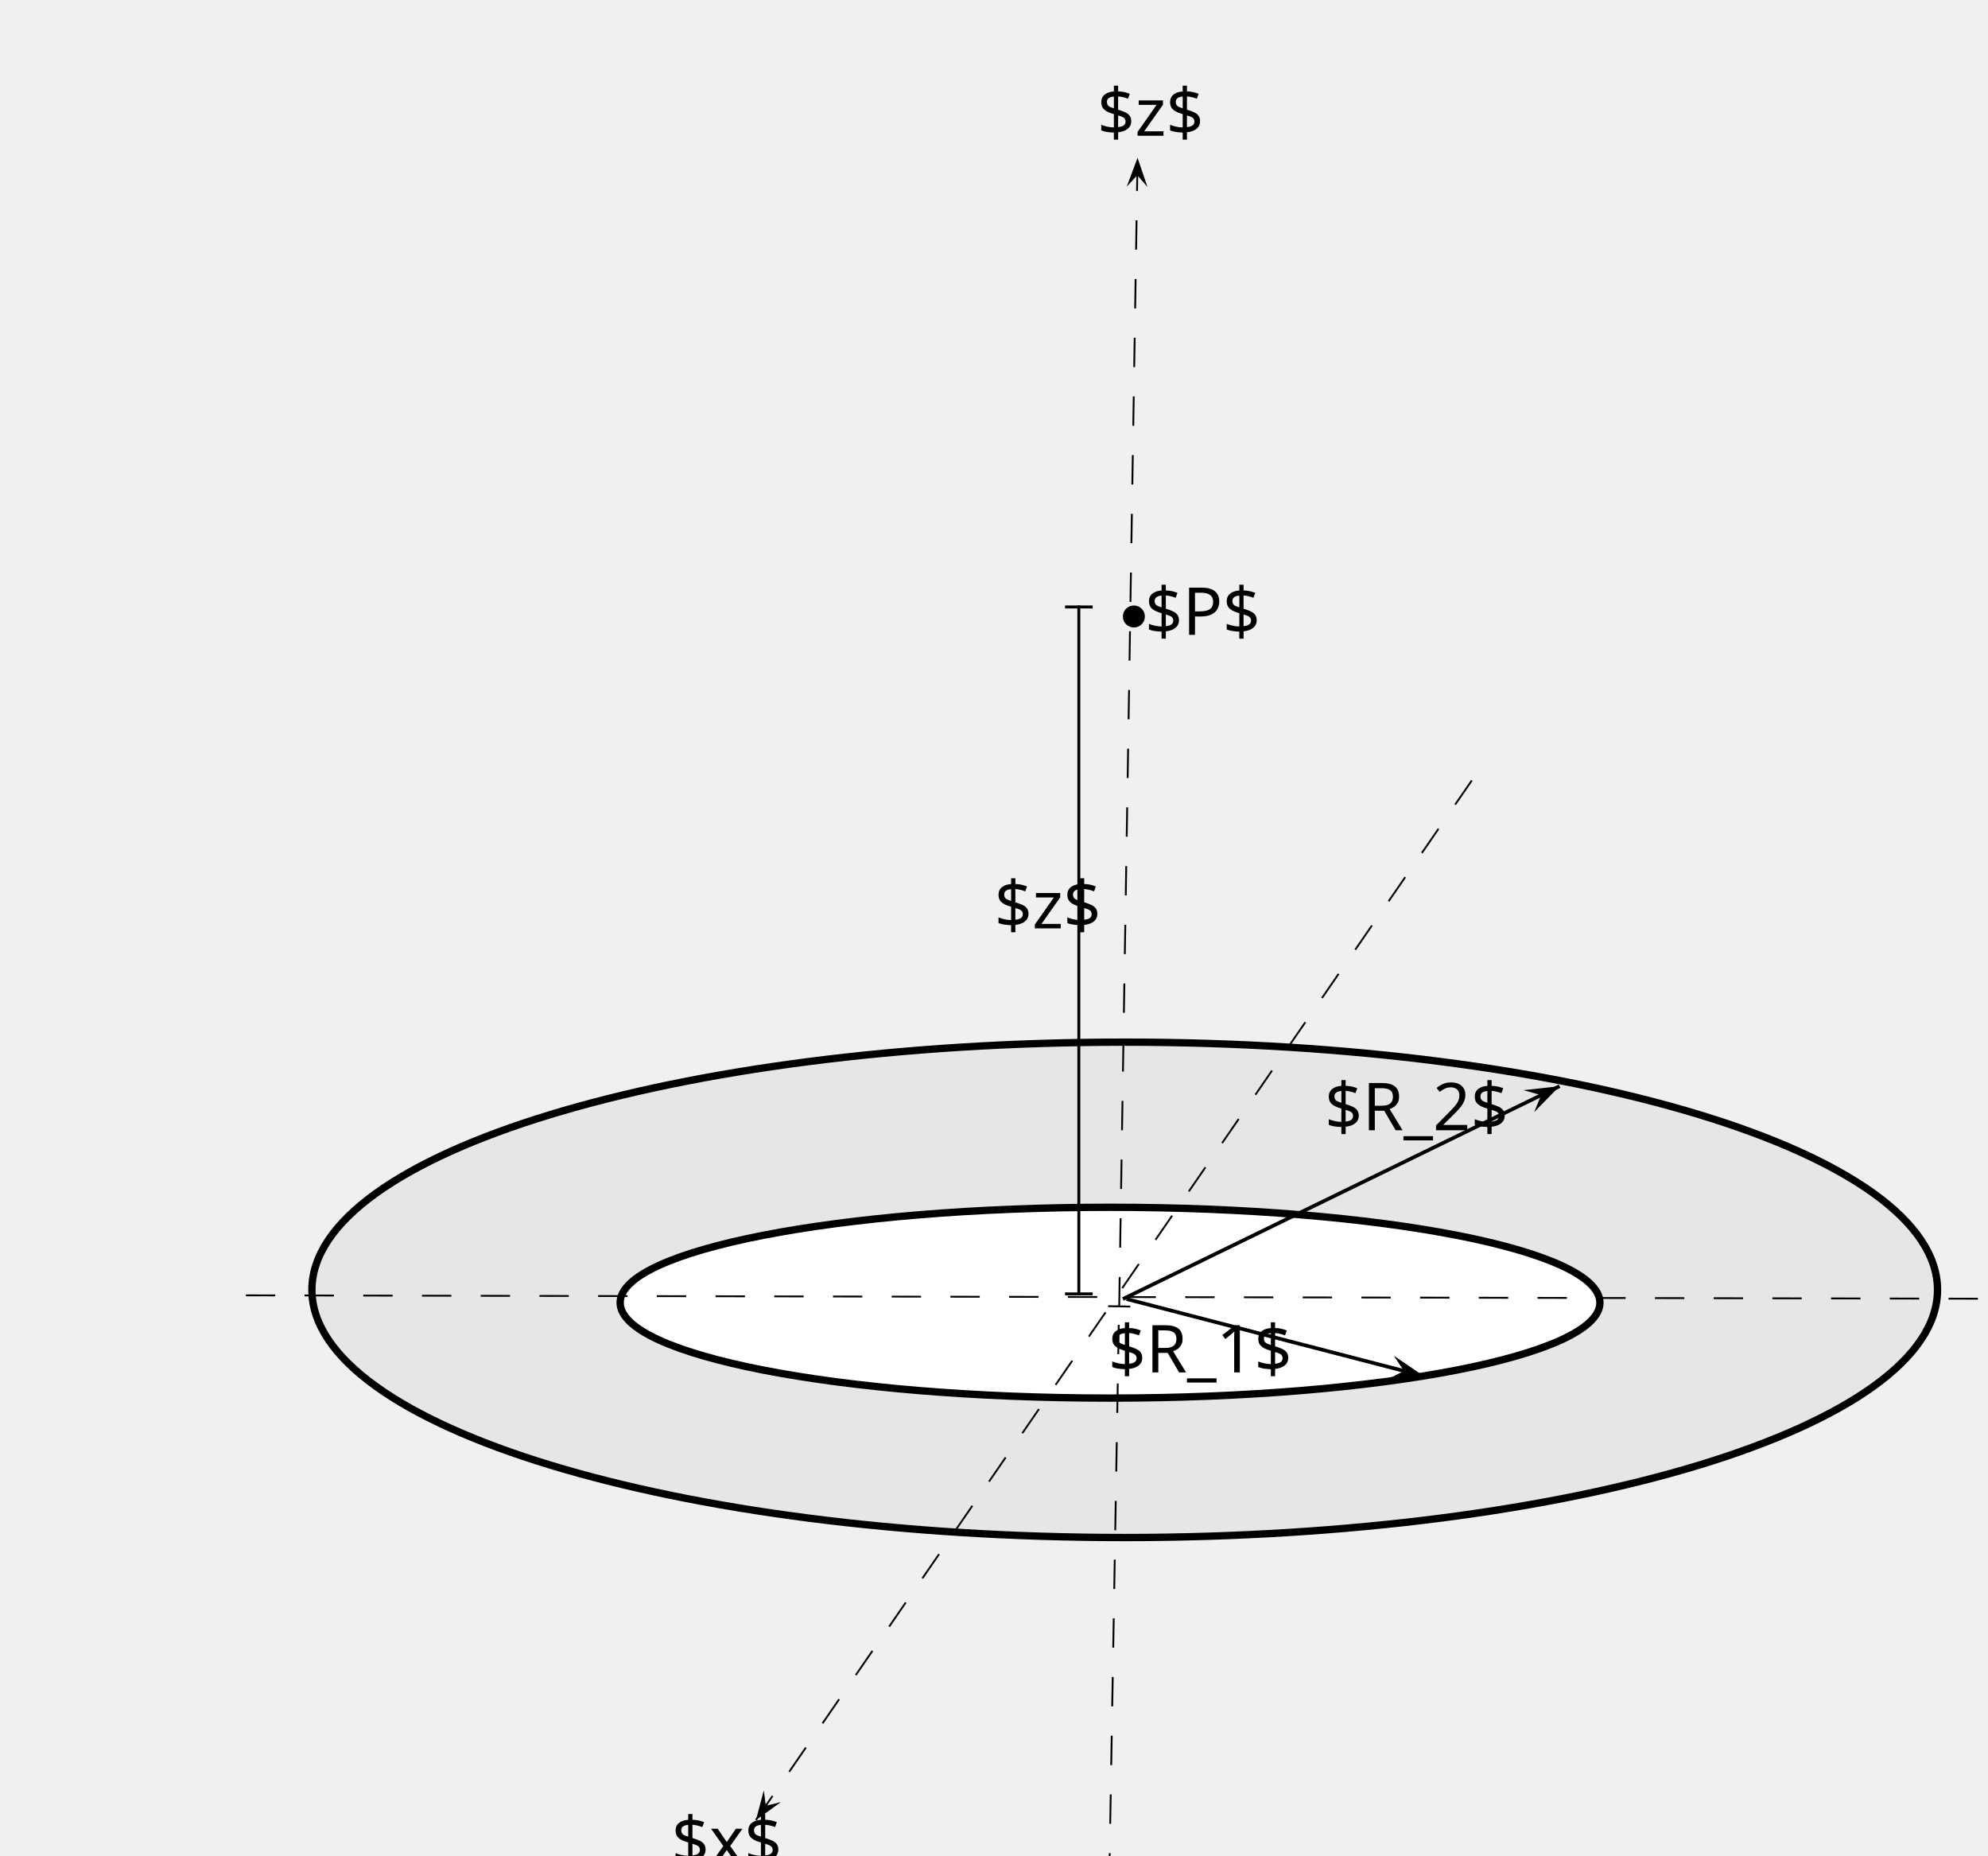
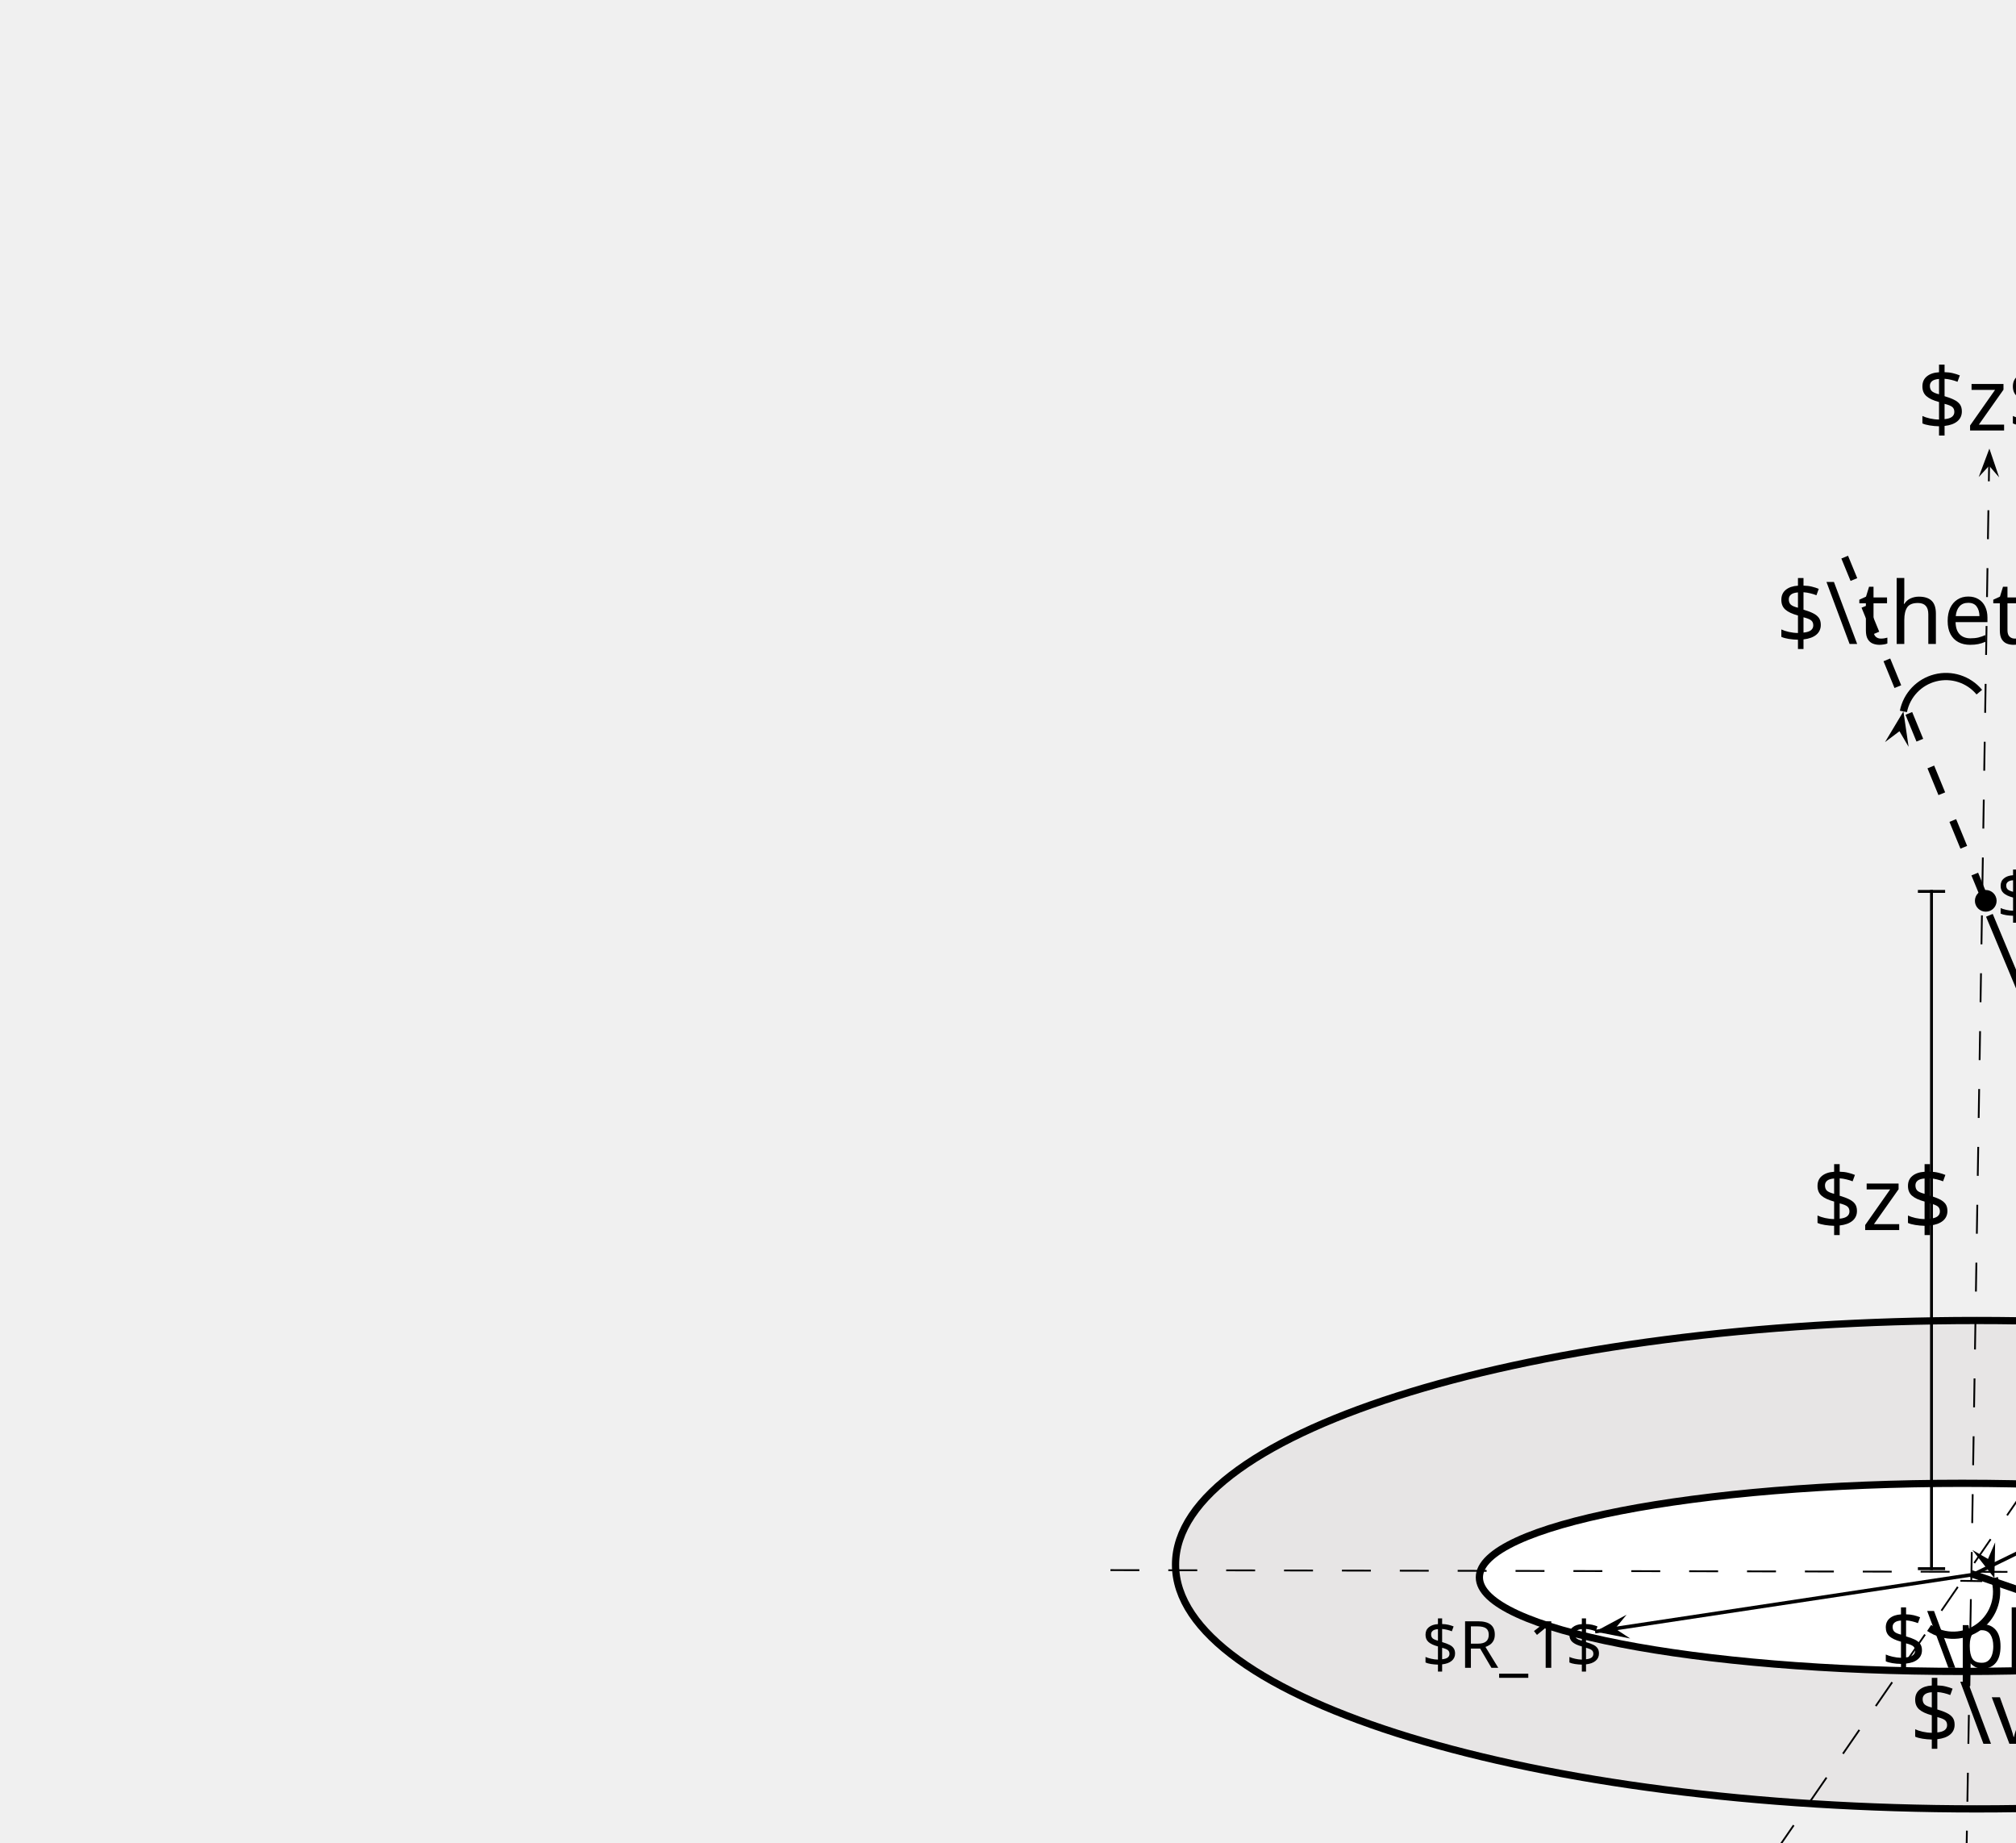
<svg xmlns="http://www.w3.org/2000/svg" xmlns:ns1="http://latexdraw.sourceforge.net/namespaces/latexdraw" version="1.1" baseProfile="full">
  <defs>
-     <marker overflow="visible" orient="auto" id="arrow2-27">
+     <marker overflow="visible" orient="auto" id="arrow2-105">
      <path d="M 0.0 0.0 L -9.304 3.323 L -5.582 0.0 L -9.304 -3.323 z " ns1:arrSizeNum="4.0" fill="black" />
    </marker>
-     <marker overflow="visible" orient="auto" id="arrow2-28">
+     <marker overflow="visible" orient="auto" id="arrow2-106">
      <path d="M 0.0 0.0 L -9.304 3.323 L -5.582 0.0 L -9.304 -3.323 z " ns1:arrSizeNum="4.0" fill="black" />
    </marker>
-     <marker overflow="visible" orient="auto" id="arrow1-33">
+     <marker overflow="visible" orient="auto" id="arrow1-111">
      <path d="M 0.5 -4.705 L 0.5 4.705 " ns1:tbarSizeNum="5.0" stroke="black" fill="none" stroke-width="1.0" />
    </marker>
-     <marker overflow="visible" orient="auto" id="arrow2-33">
+     <marker overflow="visible" orient="auto" id="arrow2-111">
      <path d="M -0.5 -4.705 L -0.5 4.705 " ns1:tbarSizeNum="5.0" stroke="black" fill="none" stroke-width="1.0" />
    </marker>
-     <marker overflow="visible" orient="auto" id="arrow1-39">
+     <marker overflow="visible" orient="auto" id="arrow1-117">
      <path d="M 0.0 0.0 L 15.808 5.646 L 9.485 0.0 L 15.808 -5.646 z " ns1:arrSizeNum="6.0" fill="black" />
    </marker>
-     <marker overflow="visible" orient="auto" id="arrow2-40">
+     <marker overflow="visible" orient="auto" id="arrow2-118">
      <path d="M 0.0 0.0 L -15.808 5.646 L -9.485 0.0 L -15.808 -5.646 z " ns1:arrSizeNum="6.0" fill="black" />
    </marker>
-     <marker overflow="visible" orient="auto" id="arrow1-42">
+     <marker overflow="visible" orient="auto" id="arrow1-120">
      <path d="M 0.0 -6.028 L 0.0 6.028 " ns1:tbarSizeNum="5.0" stroke="black" fill="none" stroke-width="1.0" />
    </marker>
-     <marker overflow="visible" orient="auto" id="arrow2-42">
+     <marker overflow="visible" orient="auto" id="arrow2-120">
      <path d="M 0.0 0.0 L -15.808 5.646 L -9.485 0.0 L -15.808 -5.646 z " ns1:arrSizeNum="6.0" fill="black" />
+     </marker>
+     <marker overflow="visible" orient="auto" id="arrow2-122">
+       <path d="M 0.0 0.0 L -4.652 1.661 L -2.791 0.0 L -4.652 -1.661 z " ns1:arrSizeNum="2.0" fill="black" />
+     </marker>
+     <marker overflow="visible" orient="auto" id="arrow2-131">
+       <path d="M 0.0 0.0 L -3.858 1.378 L -2.315 0.0 L -3.858 -1.378 z " ns1:arrSizeNum="2.0" fill="black" />
+     </marker>
+     <marker overflow="visible" orient="auto" id="arrow2-132">
+       <path d="M 0.0 0.0 L 4.652 1.661 L 2.791 0.0 L 4.652 -1.661 z " ns1:arrSizeNum="2.0" fill="black" />
+     </marker>
+     <marker overflow="visible" orient="auto" id="arrow2-139">
+       <path d="M 0.0 0.0 L 4.652 1.661 L 2.791 0.0 L 4.652 -1.661 z " ns1:arrSizeNum="2.0" fill="black" />
    </marker>
  </defs>
  <g>
-     <g ns1:type="ellipse" id="id17">
-       <ellipse cx="306.5" cy="351.5" rx="221.5" ry="67.5" ns1:borderPos="outer" stroke-width="2.0" stroke="black" fill="#e7e5e5" />
+     <g ns1:type="ellipse" id="id95">
+       <ellipse cx="546.5" cy="432.5" rx="221.5" ry="67.5" ns1:borderPos="outer" stroke-width="2.0" stroke="black" fill="#e7e5e5" />
    </g>
-     <g ns1:type="text" id="id19" font-family="Dialog" fill="black" font-size="18" ns1:x="183.0">
-       <text x="183.0" y="508.0">$x$</text>
+     <g ns1:type="text" id="id97" font-family="Dialog" fill="black" font-size="24" ns1:x="417.0">
+       <text x="417.0" y="594.0">$x$</text>
    </g>
-     <g ns1:type="text" id="id21" font-family="Dialog" fill="black" font-size="18" ns1:x="580.0">
-       <text x="580.0" y="359.0">$y$</text>
+     <g ns1:type="text" id="id99" font-family="Dialog" fill="black" font-size="24" ns1:x="826.0">
+       <text x="826.0" y="443.0">$y$</text>
    </g>
-     <g ns1:type="text" id="id23" font-family="Dialog" fill="black" font-size="18" ns1:x="299.0">
-       <text x="299.0" y="37.0">$z$</text>
+     <g ns1:type="text" id="id101" font-family="Dialog" fill="black" font-size="24" ns1:x="530.0">
+       <text x="530.0" y="119.0">$z$</text>
    </g>
-     <g ns1:type="ellipse" id="id25">
-       <ellipse cx="302.5" cy="355.0" rx="133.5" ry="26.0" ns1:borderPos="outer" stroke-width="2.0" stroke="black" fill="white" />
+     <g ns1:type="ellipse" id="id103">
+       <ellipse cx="542.5" cy="436.0" rx="133.5" ry="26.0" ns1:borderPos="outer" stroke-width="2.0" stroke="black" fill="white" />
    </g>
-     <g ns1:type="line" id="id27">
-       <line x1="306.0" x2="425.0" y1="354.0" y2="296.0" stroke-width="1.0" stroke="black" ns1:rotationAngle="0.0" marker-end="url(#arrow2-27)" />
+     <g ns1:type="line" id="id105">
+       <line x1="546.0" x2="665.0" y1="435.0" y2="377.0" stroke-width="1.0" stroke="black" ns1:rotationAngle="0.0" marker-end="url(#arrow2-105)" />
    </g>
-     <g ns1:type="line" id="id28">
-       <line x1="307.0" x2="388.0" y1="354.0" y2="375.0" stroke-width="1.0" stroke="black" ns1:rotationAngle="0.0" marker-end="url(#arrow2-28)" />
+     <g ns1:type="line" id="id106">
+       <line x1="547.0" x2="441.0" y1="435.0" y2="451.0" stroke-width="1.0" stroke="black" ns1:rotationAngle="0.0" marker-end="url(#arrow2-106)" />
    </g>
-     <g ns1:type="text" id="id29" font-family="Dialog" fill="black" font-size="18" ns1:x="361.0">
-       <text x="361.0" y="308.0">$R_2$</text>
+     <g ns1:type="text" id="id107" font-family="Dialog" fill="black" font-size="18" ns1:x="649.0">
+       <text x="649.0" y="371.0">$R_2$</text>
    </g>
-     <g ns1:type="text" id="id31" font-family="Dialog" fill="black" font-size="18" ns1:x="302.0">
-       <text x="302.0" y="374.0">$R_1$</text>
+     <g ns1:type="text" id="id109" font-family="Dialog" fill="black" font-size="18" ns1:x="393.0">
+       <text x="393.0" y="461.0">$R_1$</text>
    </g>
-     <g ns1:type="line" id="id33">
-       <line x1="294.0" x2="294.0" y1="165.0" y2="353.0" stroke-width="0.8" stroke="black" ns1:rotationAngle="0.0" marker-start="url(#arrow1-33)" marker-end="url(#arrow2-33)" />
+     <g ns1:type="line" id="id111">
+       <line x1="534.0" x2="534.0" y1="246.0" y2="434.0" stroke-width="0.8" stroke="black" ns1:rotationAngle="0.0" marker-start="url(#arrow1-111)" marker-end="url(#arrow2-111)" />
    </g>
-     <g ns1:type="text" id="id34" font-family="Dialog" fill="black" font-size="18" ns1:x="271.0">
-       <text x="271.0" y="253.0">$z$</text>
+     <g ns1:type="text" id="id112" font-family="Dialog" fill="black" font-size="24" ns1:x="501.0">
+       <text x="501.0" y="340.0">$z$</text>
    </g>
-     <g ns1:type="dot" id="id36" ns1:size="6.0" ns1:dotShape="dot" ns1:position="309.0 168.0">
-       <circle r="3.0" fill="black" cx="309.0" cy="168.0" />
+     <g ns1:type="dot" id="id114" ns1:size="6.0" ns1:dotShape="dot" ns1:position="549.0 249.0">
+       <circle r="3.0" fill="black" cx="549.0" cy="249.0" />
    </g>
-     <g ns1:type="text" id="id37" font-family="Dialog" fill="black" font-size="18" ns1:x="312.0">
-       <text x="312.0" y="173.0">$P$</text>
+     <g ns1:type="text" id="id115" font-family="Dialog" fill="black" font-size="18" ns1:x="552.0">
+       <text x="552.0" y="254.0">$P$</text>
    </g>
-     <g ns1:type="line" id="id39">
-       <line x1="206.0" x2="405.0" y1="496.0" y2="207.0" stroke-width="0.5" stroke="black" stroke-dasharray="8.0, 8.0" ns1:rotationAngle="0.0" marker-start="url(#arrow1-39)" />
+     <g ns1:type="line" id="id117">
+       <line x1="446.0" x2="645.0" y1="577.0" y2="288.0" stroke-width="0.5" stroke="black" stroke-dasharray="8.0, 8.0" ns1:rotationAngle="0.0" marker-start="url(#arrow1-117)" />
    </g>
-     <g ns1:type="line" id="id40">
-       <line x1="67.0" x2="583.0" y1="353.0" y2="354.0" stroke-width="0.5" stroke="black" stroke-dasharray="8.0, 8.0" ns1:rotationAngle="0.0" marker-end="url(#arrow2-40)" />
+     <g ns1:type="line" id="id118">
+       <line x1="307.0" x2="823.0" y1="434.0" y2="435.0" stroke-width="0.5" stroke="black" stroke-dasharray="8.0, 8.0" ns1:rotationAngle="0.0" marker-end="url(#arrow2-118)" />
    </g>
-     <g ns1:type="line" id="id41">
-       <line x1="302.0" x2="305.0" y1="529.0" y2="354.0" stroke-width="0.5" stroke="black" stroke-dasharray="8.0, 8.0" ns1:rotationAngle="0.0" />
+     <g ns1:type="line" id="id119">
+       <line x1="542.0" x2="545.0" y1="610.0" y2="435.0" stroke-width="0.5" stroke="black" stroke-dasharray="8.0, 8.0" ns1:rotationAngle="0.0" />
    </g>
-     <g ns1:type="line" id="id42">
-       <line x1="305.0" x2="310.0" y1="356.0" y2="43.0" stroke-width="0.5" stroke="black" stroke-dasharray="8.0, 8.0" ns1:rotationAngle="0.0" marker-start="url(#arrow1-42)" marker-end="url(#arrow2-42)" />
+     <g ns1:type="line" id="id120">
+       <line x1="545.0" x2="550.0" y1="437.0" y2="124.0" stroke-width="0.5" stroke="black" stroke-dasharray="8.0, 8.0" ns1:rotationAngle="0.0" marker-start="url(#arrow1-120)" marker-end="url(#arrow2-120)" />
+     </g>
+     <g ns1:type="rectangle" id="id121" transform="rotate(-13.77191) translate(-130.4794 139.9056)">
+       <rect x="638.111" y="465.62" width="12.756" height="9.299" ns1:borderPos="outer" stroke-width="2.0" stroke="black" fill="#f46d6d" rx="2.325" />
+     </g>
+     <g ns1:type="line" id="id122">
+       <line x1="545.0" x2="638.0" y1="435.0" y2="467.0" stroke-width="2.0" stroke="black" ns1:rotationAngle="0.0" marker-end="url(#arrow2-122)" />
+     </g>
+     <g ns1:type="line" id="id123">
+       <line x1="639.0" x2="550.0" y1="466.0" y2="253.0" stroke-width="2.0" stroke="black" ns1:rotationAngle="0.0" />
+     </g>
+     <g ns1:type="text" id="id124" font-family="Dialog" fill="black" font-size="24" ns1:x="528.0">
+       <text x="528.0" y="482.0">$\vec{\rho}$</text>
+     </g>
+     <g ns1:type="text" id="id127" font-family="Dialog" fill="black" font-size="24" ns1:x="569.0">
+       <text x="569.0" y="325.0">$r$</text>
+     </g>
+     <g ns1:type="text" id="id129" font-family="Dialog" fill="black" font-size="24" ns1:x="570.0">
+       <text x="570.0" y="437.0">$\hat{u}_r$</text>
+     </g>
+     <g ns1:type="line" id="id131">
+       <line x1="639.0" x2="613.0" y1="466.0" y2="401.0" stroke-width="3.5" stroke="black" ns1:rotationAngle="0.0" marker-end="url(#arrow2-131)" />
+     </g>
+     <g ns1:type="arc" id="id132">
+       <path d="M 533.344 449.985 A 12.0 12.0 0.0 0 0 551.384 436.205 " stroke-width="2.0" stroke="black" fill="none" ns1:rotationAngle="0.0" marker-end="url(#arrow2-132)" />
+     </g>
+     <g ns1:type="text" id="id136" font-family="Dialog" fill="black" font-size="22" ns1:x="520.0">
+       <text x="520.0" y="461.0">$\phi$</text>
+     </g>
+     <g ns1:type="line" id="id138">
+       <line x1="549.0" x2="510.0" y1="249.0" y2="154.0" stroke-width="2.0" stroke="black" stroke-dasharray="8.0, 8.0" ns1:rotationAngle="0.0" />
+     </g>
+     <g ns1:type="arc" id="id139">
+       <path d="M 547.219 191.318 A 12.0 12.0 0.0 0 0 526.233 196.647 " stroke-width="2.0" stroke="black" fill="none" ns1:rotationAngle="0.0" marker-end="url(#arrow2-139)" />
+     </g>
+     <g ns1:type="text" id="id143" font-family="Dialog" fill="black" font-size="24" ns1:x="491.0">
+       <text x="491.0" y="178.0">$\theta$</text>
    </g>
  </g>
</svg>
